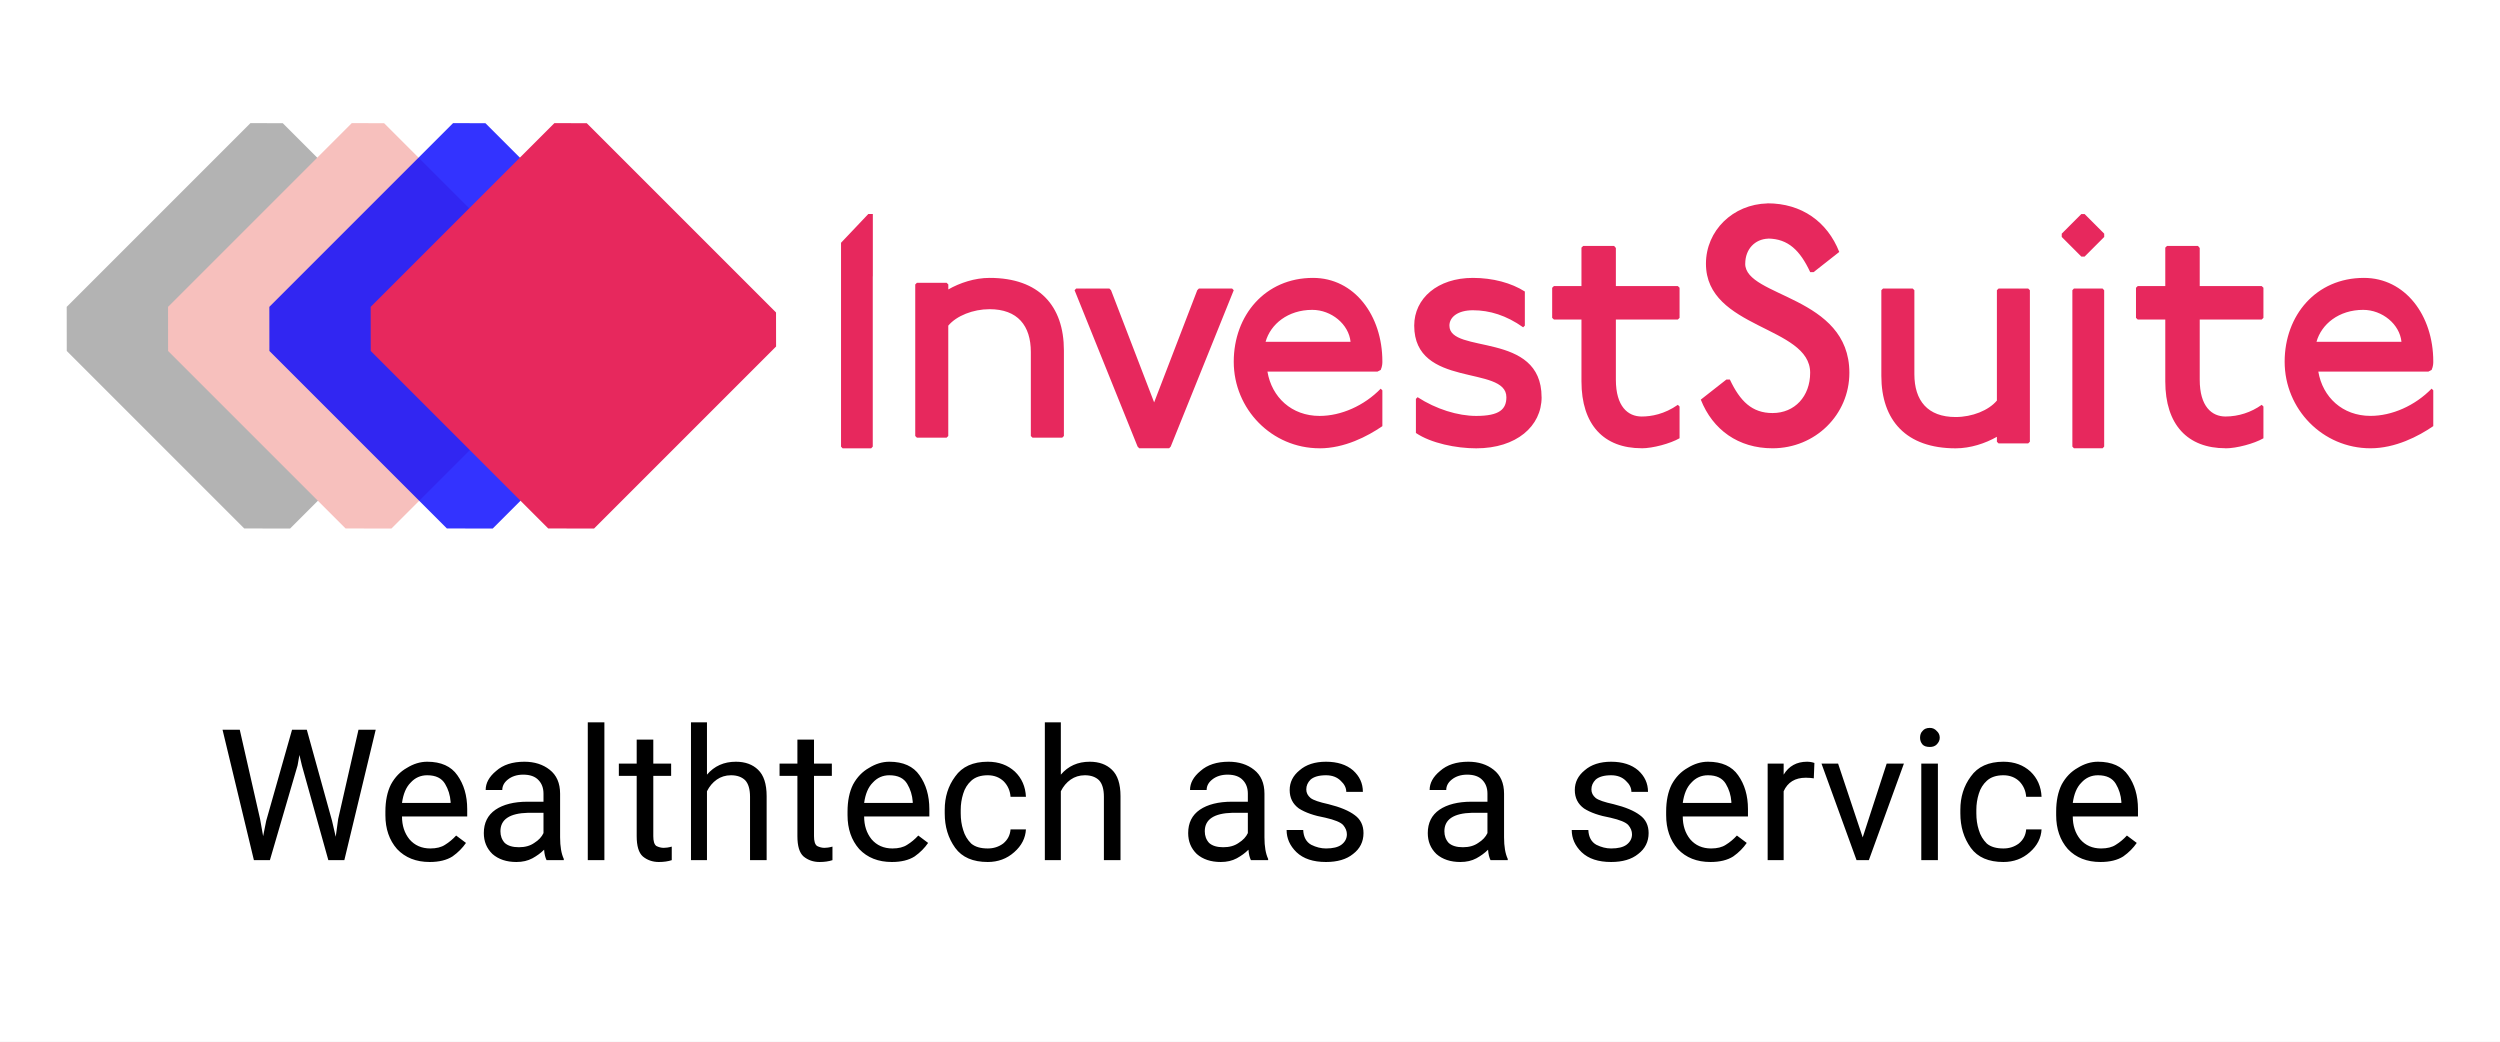
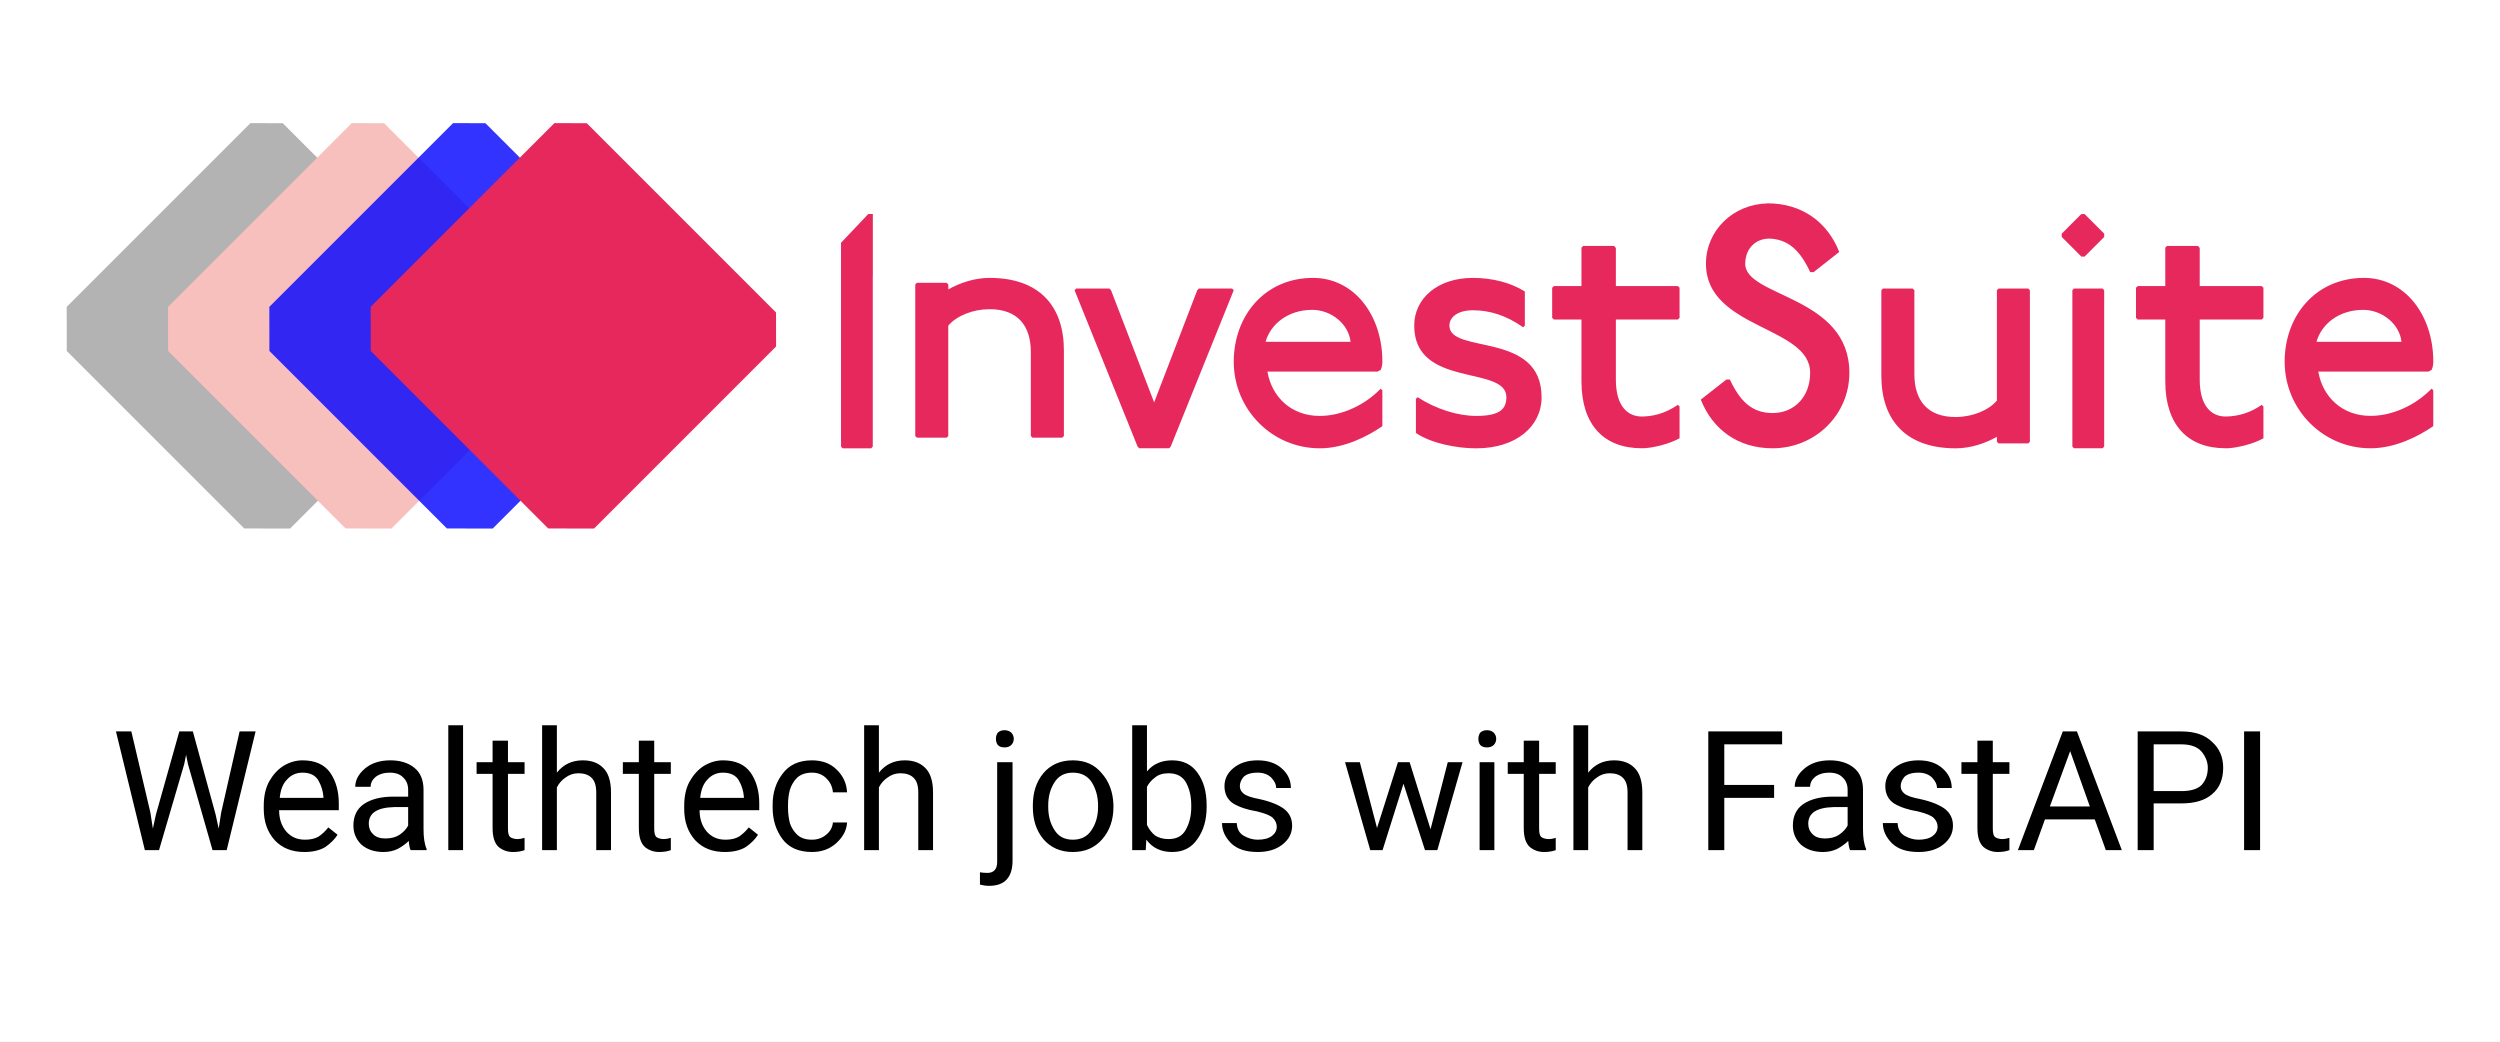
<svg xmlns="http://www.w3.org/2000/svg" width="240" height="100" viewBox="0 0 63.5 26.458" version="1.1" id="svg975">
  <defs id="defs969">
    <clipPath id="clip0">
      <rect width="770" height="222.04" fill="#ffffff" id="rect14" x="0" y="0" />
    </clipPath>
    <clipPath id="clip0-7">
      <rect width="770" height="222.04" fill="#ffffff" id="rect14-5" x="0" y="0" />
    </clipPath>
    <clipPath id="clip0-2">
      <rect width="770" height="222.04" fill="#ffffff" id="rect14-0" x="0" y="0" />
+     </clipPath>
+     <clipPath id="clip0-3">
+       <rect width="770" height="222.04" fill="#ffffff" id="rect14-6" x="0" y="0" />
    </clipPath>
  </defs>
  <rect style="fill:#ffffff;fill-opacity:1;stroke-width:0.343;stop-color:#000000" id="rect945" width="63.5" height="26.458" x="4e-07" y="-1.5122477e-07" />
  <g id="g967" transform="translate(0.1721026,1.058333)">
    <g id="g955" transform="matrix(0.6584385,0,0,0.6584385,0.275765,1.122394)">
      <path d="m 8.981,1.438 1.247,0.002 7.302,7.302 0.002,1.313 -7.022,7.022 -1.768,-0.003 -6.847,-6.847 -0.002,-1.702 7.088,-7.088 z" fill="#d10622" fill-rule="evenodd" id="path884" style="fill:#b3b3b3;stroke-width:0.038" />
      <path d="m 12.89,1.438 1.247,0.002 7.302,7.302 0.002,1.313 -7.022,7.022 -1.768,-0.003 -6.847,-6.847 -0.002,-1.702 7.088,-7.088 z" fill="#f7c0bd" fill-rule="evenodd" id="path895" style="stroke-width:0.038" />
      <path d="m 16.798,1.438 1.247,0.002 7.302,7.302 0.002,1.313 -7.022,7.022 -1.768,-0.003 -6.847,-6.847 -0.002,-1.702 7.088,-7.088 z" fill="#0000ff" fill-rule="evenodd" opacity="0.8" id="path906" style="stroke-width:0.038" />
      <path d="m 20.707,1.438 1.247,0.002 7.302,7.302 0.002,1.313 -7.022,7.022 -1.768,-0.003 -6.847,-6.847 -0.002,-1.702 7.088,-7.088 z" fill="#ffffff" fill-rule="evenodd" id="path917" style="fill:#e7285d;fill-opacity:1;stroke-width:0.038" />
    </g>
    <path d="m 58.714,8.381 h 2.793 l 0.084,-0.043 c 0.042,-0.095 0.042,-0.173 0.042,-0.217 0,-1.169 -0.713,-2.121 -1.762,-2.121 -1.216,0 -2.013,0.952 -2.013,2.129 0,1.204 0.964,2.199 2.181,2.199 0.629,0 1.216,-0.303 1.594,-0.563 v -0.909 l -0.042,-0.043 c -0.42,0.432 -1.006,0.692 -1.552,0.692 -0.713,0 -1.216,-0.476 -1.326,-1.125 z m -0.047,-0.758 c 0.124,-0.446 0.566,-0.811 1.185,-0.811 0.486,0 0.929,0.365 0.973,0.811 z M 56.357,10.329 c 0.28,0 0.726,-0.119 0.962,-0.255 V 9.267 l -0.044,-0.043 a 1.591,1.591 0 0 1 -0.918,0.297 c -0.35,0 -0.656,-0.255 -0.656,-0.934 v -1.529 h 1.574 l 0.044,-0.043 v -0.765 l -0.044,-0.042 h -1.574 v -0.968 l -0.044,-0.051 h -0.787 l -0.044,0.042 v 0.977 h -0.7 l -0.044,0.043 v 0.764 l 0.044,0.042 h 0.7 v 1.571 c 0,1.104 0.569,1.699 1.53,1.699 z m -3.58,-4.87 0.498,-0.499 v -0.083 l -0.498,-0.499 h -0.083 l -0.498,0.499 v 0.083 l 0.498,0.499 z m -1.432,4.744 0.042,-0.042 V 6.313 l -0.042,-0.042 h -0.754 l -0.042,0.042 v 2.803 c -0.21,0.251 -0.629,0.418 -1.048,0.418 -0.713,0 -1.048,-0.418 -1.048,-1.088 v -2.133 l -0.042,-0.042 h -0.755 l -0.042,0.042 v 2.175 c 0,1.129 0.629,1.841 1.887,1.841 0.377,0 0.755,-0.126 1.048,-0.293 v 0.126 l 0.042,0.042 h 0.755 z M 44.157,5.64 c 0,-0.373 0.248,-0.624 0.581,-0.637 v -0.002 c 0.511,0.006 0.812,0.303 1.069,0.852 h 0.087 l 0.651,-0.512 c -0.303,-0.767 -0.954,-1.235 -1.822,-1.235 v 0.002 c -0.882,0.021 -1.564,0.693 -1.564,1.532 0,1.662 2.647,1.577 2.647,2.77 0,0.597 -0.391,1.023 -0.955,1.023 -0.521,0 -0.824,-0.298 -1.085,-0.852 h -0.087 l -0.651,0.511 c 0.303,0.767 0.955,1.236 1.822,1.236 1.085,0 1.952,-0.852 1.952,-1.918 0,-1.96 -2.646,-1.918 -2.646,-2.77 z m -2.629,4.688 c 0.279,0 0.725,-0.119 0.961,-0.255 V 9.267 l -0.044,-0.043 c -0.341,0.238 -0.674,0.297 -0.918,0.297 -0.35,0 -0.656,-0.255 -0.656,-0.934 v -1.529 h 1.574 l 0.044,-0.043 v -0.765 l -0.044,-0.042 h -1.574 v -0.968 l -0.044,-0.051 H 40.041 l -0.044,0.042 v 0.977 h -0.7 l -0.044,0.043 v 0.764 l 0.044,0.042 h 0.7 v 1.571 c 0,1.104 0.568,1.699 1.53,1.699 z M 38.984,9.03 c 0,-1.688 -2.341,-1.082 -2.341,-1.818 0,-0.216 0.213,-0.39 0.596,-0.39 0.425,0 0.851,0.13 1.277,0.433 l 0.043,-0.043 v -0.866 c -0.341,-0.217 -0.809,-0.346 -1.32,-0.346 -0.894,0 -1.49,0.519 -1.49,1.212 0,1.601 2.341,0.996 2.341,1.818 0,0.303 -0.17,0.476 -0.766,0.476 -0.468,0 -1.022,-0.173 -1.489,-0.476 l -0.043,0.043 v 0.866 c 0.383,0.26 1.022,0.39 1.532,0.39 1.022,0 1.661,-0.563 1.661,-1.299 z m -5.638,1.299 c 0.63,0 1.216,-0.303 1.594,-0.563 v -0.909 l -0.042,-0.043 c -0.419,0.432 -1.006,0.692 -1.552,0.692 -0.713,0 -1.216,-0.476 -1.325,-1.125 h 2.793 l 0.084,-0.043 c 0.042,-0.095 0.042,-0.173 0.042,-0.217 0,-1.169 -0.713,-2.121 -1.762,-2.121 -1.216,0 -2.013,0.952 -2.013,2.129 0,1.204 0.965,2.199 2.181,2.199 z M 31.974,7.623 c 0.124,-0.446 0.566,-0.811 1.185,-0.811 0.486,0 0.928,0.365 0.973,0.811 z m -2.41,2.662 1.601,-3.972 -0.042,-0.043 h -0.843 l -0.042,0.043 -1.095,2.849 -1.095,-2.849 -0.042,-0.043 h -0.842 l -0.042,0.043 1.601,3.972 0.042,0.043 h 0.758 l 0.042,-0.043 z m -2.755,-0.227 0.042,-0.042 V 7.841 c 0,-1.13 -0.629,-1.841 -1.887,-1.841 -0.378,0 -0.755,0.125 -1.049,0.293 v -0.126 l -0.042,-0.042 h -0.756 l -0.042,0.042 v 3.849 l 0.042,0.042 h 0.755 l 0.042,-0.042 V 7.213 c 0.21,-0.251 0.629,-0.418 1.049,-0.418 0.713,0 1.048,0.418 1.048,1.087 v 2.134 l 0.042,0.042 h 0.755 z M 21.996,5.96 h 0.002 v -1.583 h -0.115 l -0.693,0.731 v 5.178 l 0.04,0.043 h 0.726 l 0.04,-0.043 V 5.961 Z m 30.51,0.31 -0.04,0.043 v 3.972 l 0.04,0.043 h 0.728 l 0.04,-0.043 V 6.314 l -0.04,-0.043 h -0.728 z" fill="#f7c0bd" fill-rule="evenodd" id="path934" style="fill:#e7285d;fill-opacity:1;stroke-width:0.389" />
  </g>
-   <text xml:space="preserve" style="font-style:normal;font-variant:normal;font-weight:normal;font-stretch:normal;font-size:4.653px;line-height:1.25;font-family:Roboto, sans-serif;-inkscape-font-specification:'Roboto, sans-serif';text-align:center;letter-spacing:0px;word-spacing:0px;text-anchor:middle;stroke-width:0.116" x="31.727" y="21.848" id="text959">
-     <tspan id="tspan957" x="31.727" y="21.848" style="font-style:normal;font-variant:normal;font-weight:normal;font-stretch:normal;font-family:Roboto, sans-serif;-inkscape-font-specification:'Roboto, sans-serif';text-align:center;text-anchor:middle;stroke-width:0.116">Wealthtech as a service</tspan>
+   <text xml:space="preserve" style="font-style:normal;font-variant:normal;font-weight:normal;font-stretch:normal;font-size:4.233px;line-height:1.25;font-family:Roboto, sans-serif;-inkscape-font-specification:'Roboto, sans-serif';text-align:center;letter-spacing:0px;word-spacing:0px;text-anchor:middle;stroke-width:0.116" x="31.874" y="21.59" id="text959">
+     <tspan id="tspan957" x="31.874" y="21.59" style="font-style:normal;font-variant:normal;font-weight:normal;font-stretch:normal;font-size:4.233px;font-family:Roboto, sans-serif;-inkscape-font-specification:'Roboto, sans-serif';text-align:center;text-anchor:middle;stroke-width:0.116">Wealthtech jobs with FastAPI</tspan>
  </text>
</svg>
